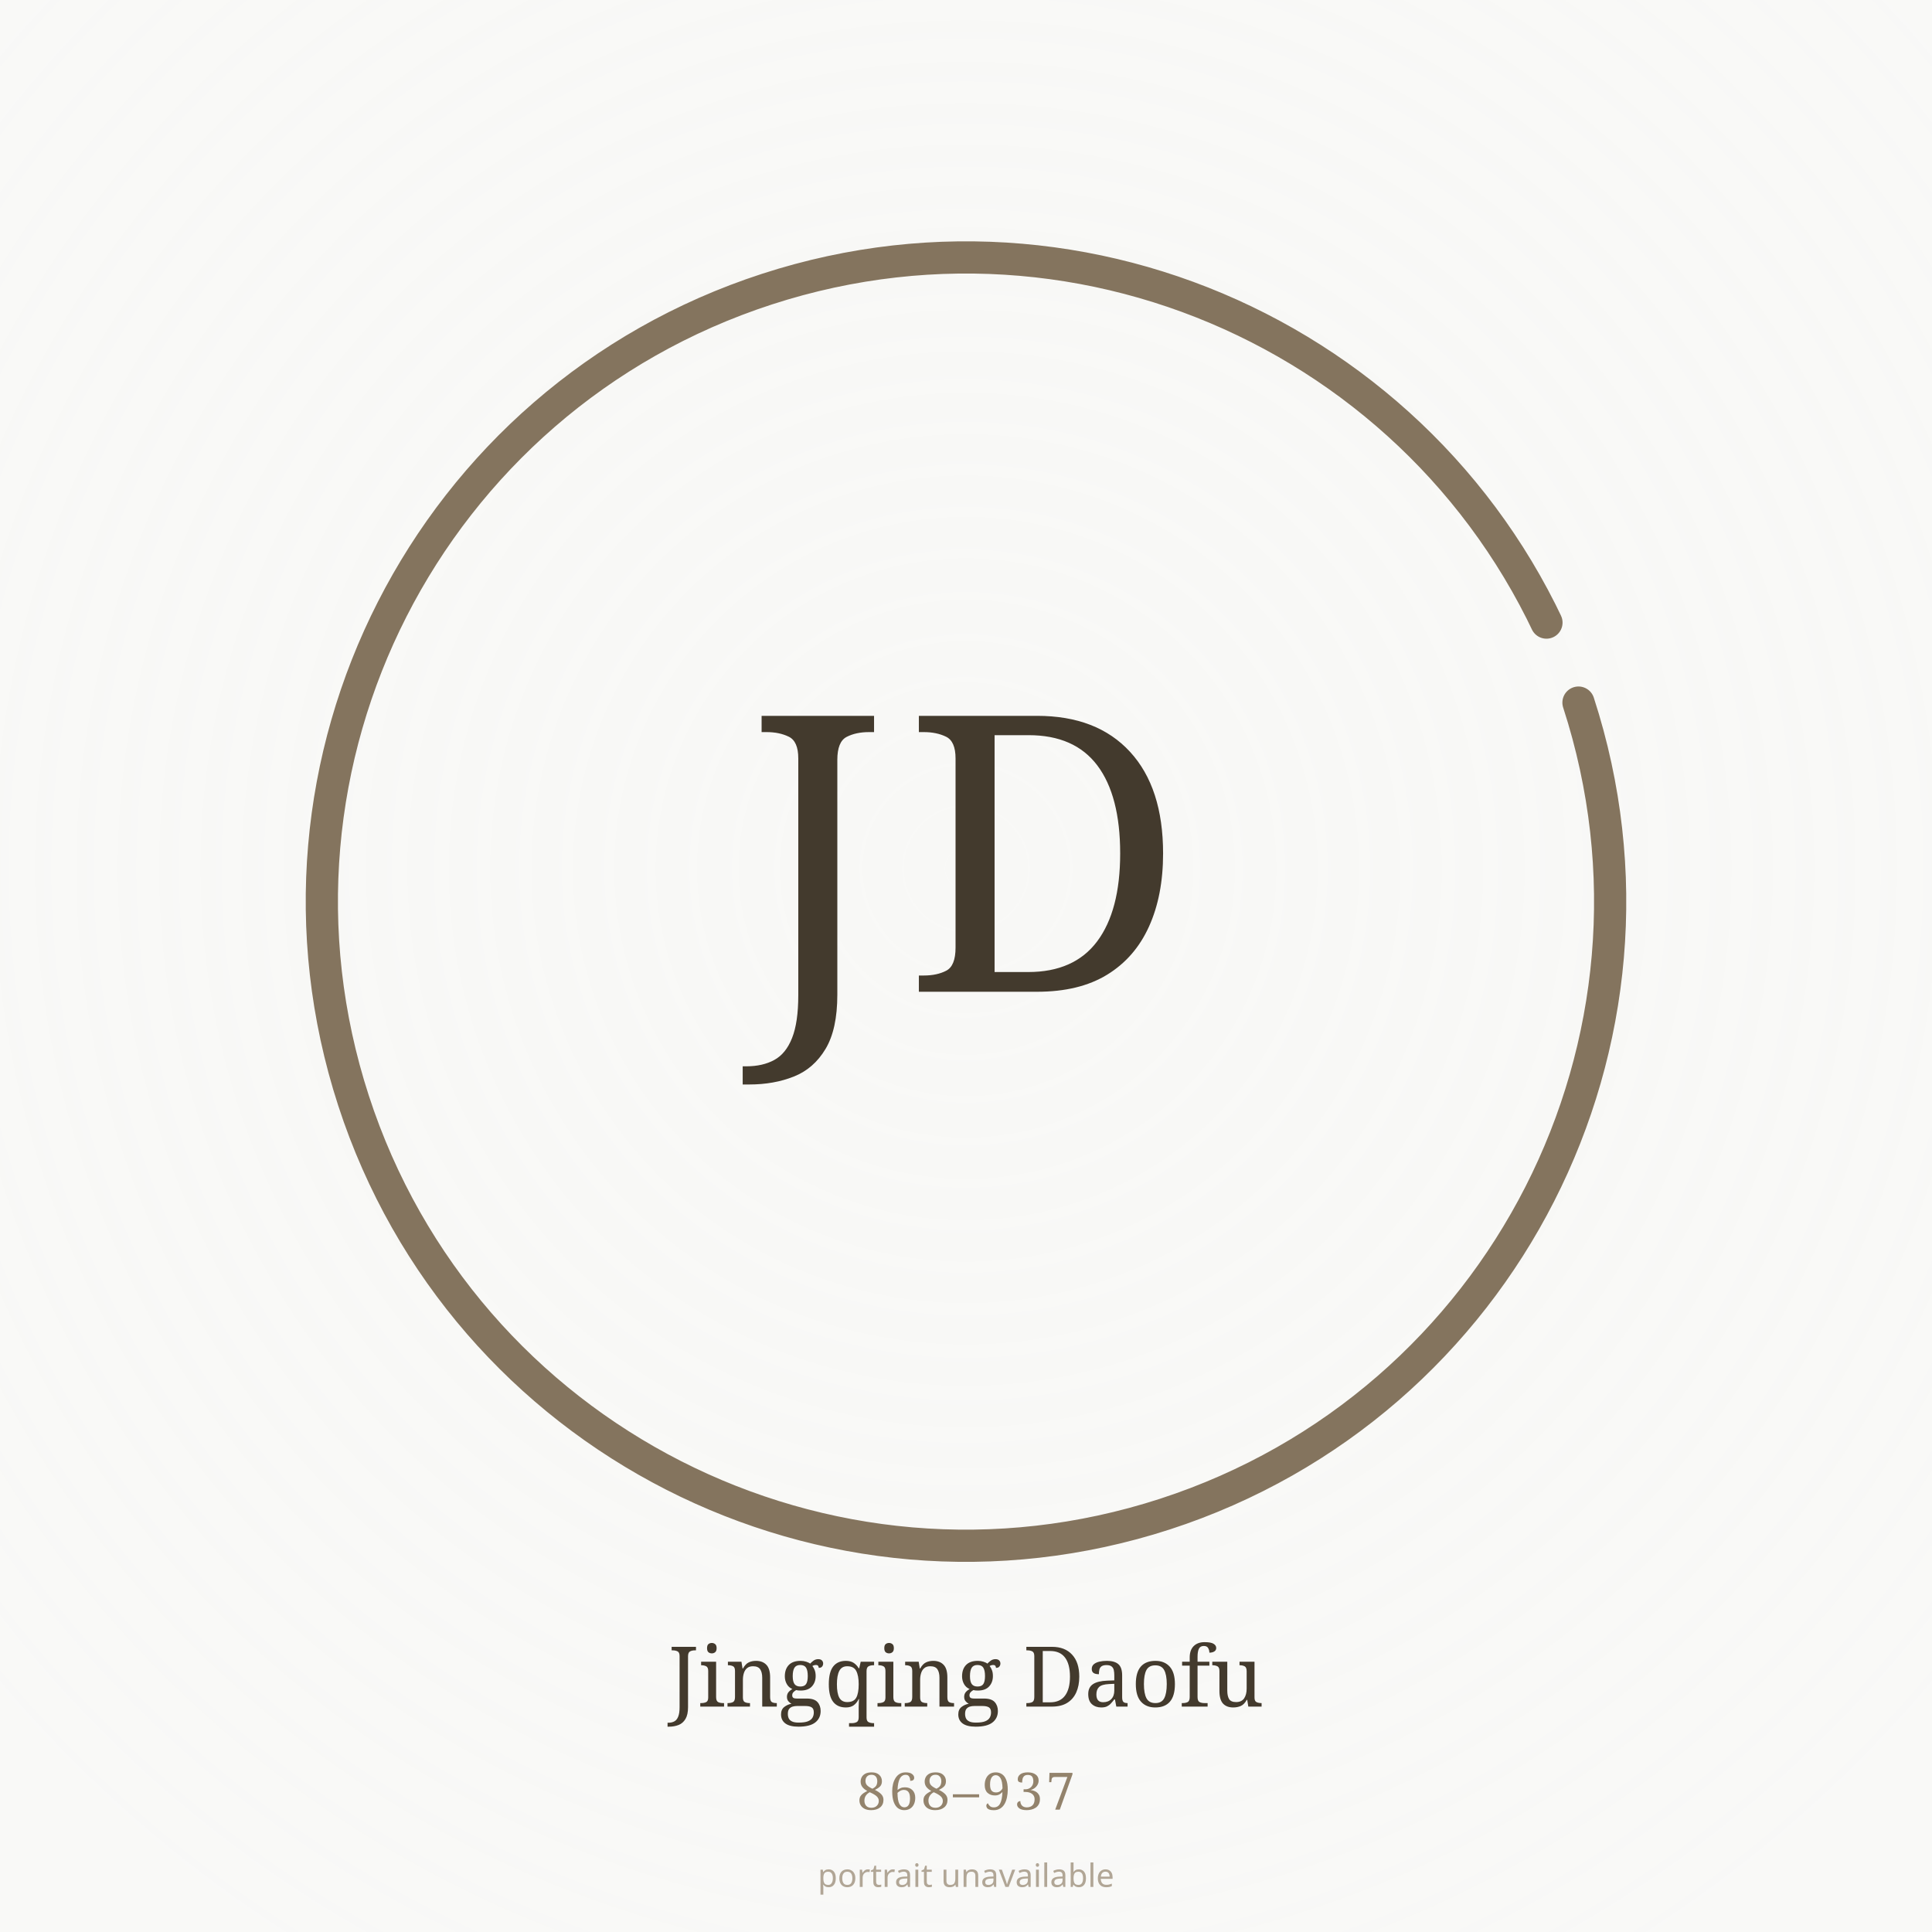
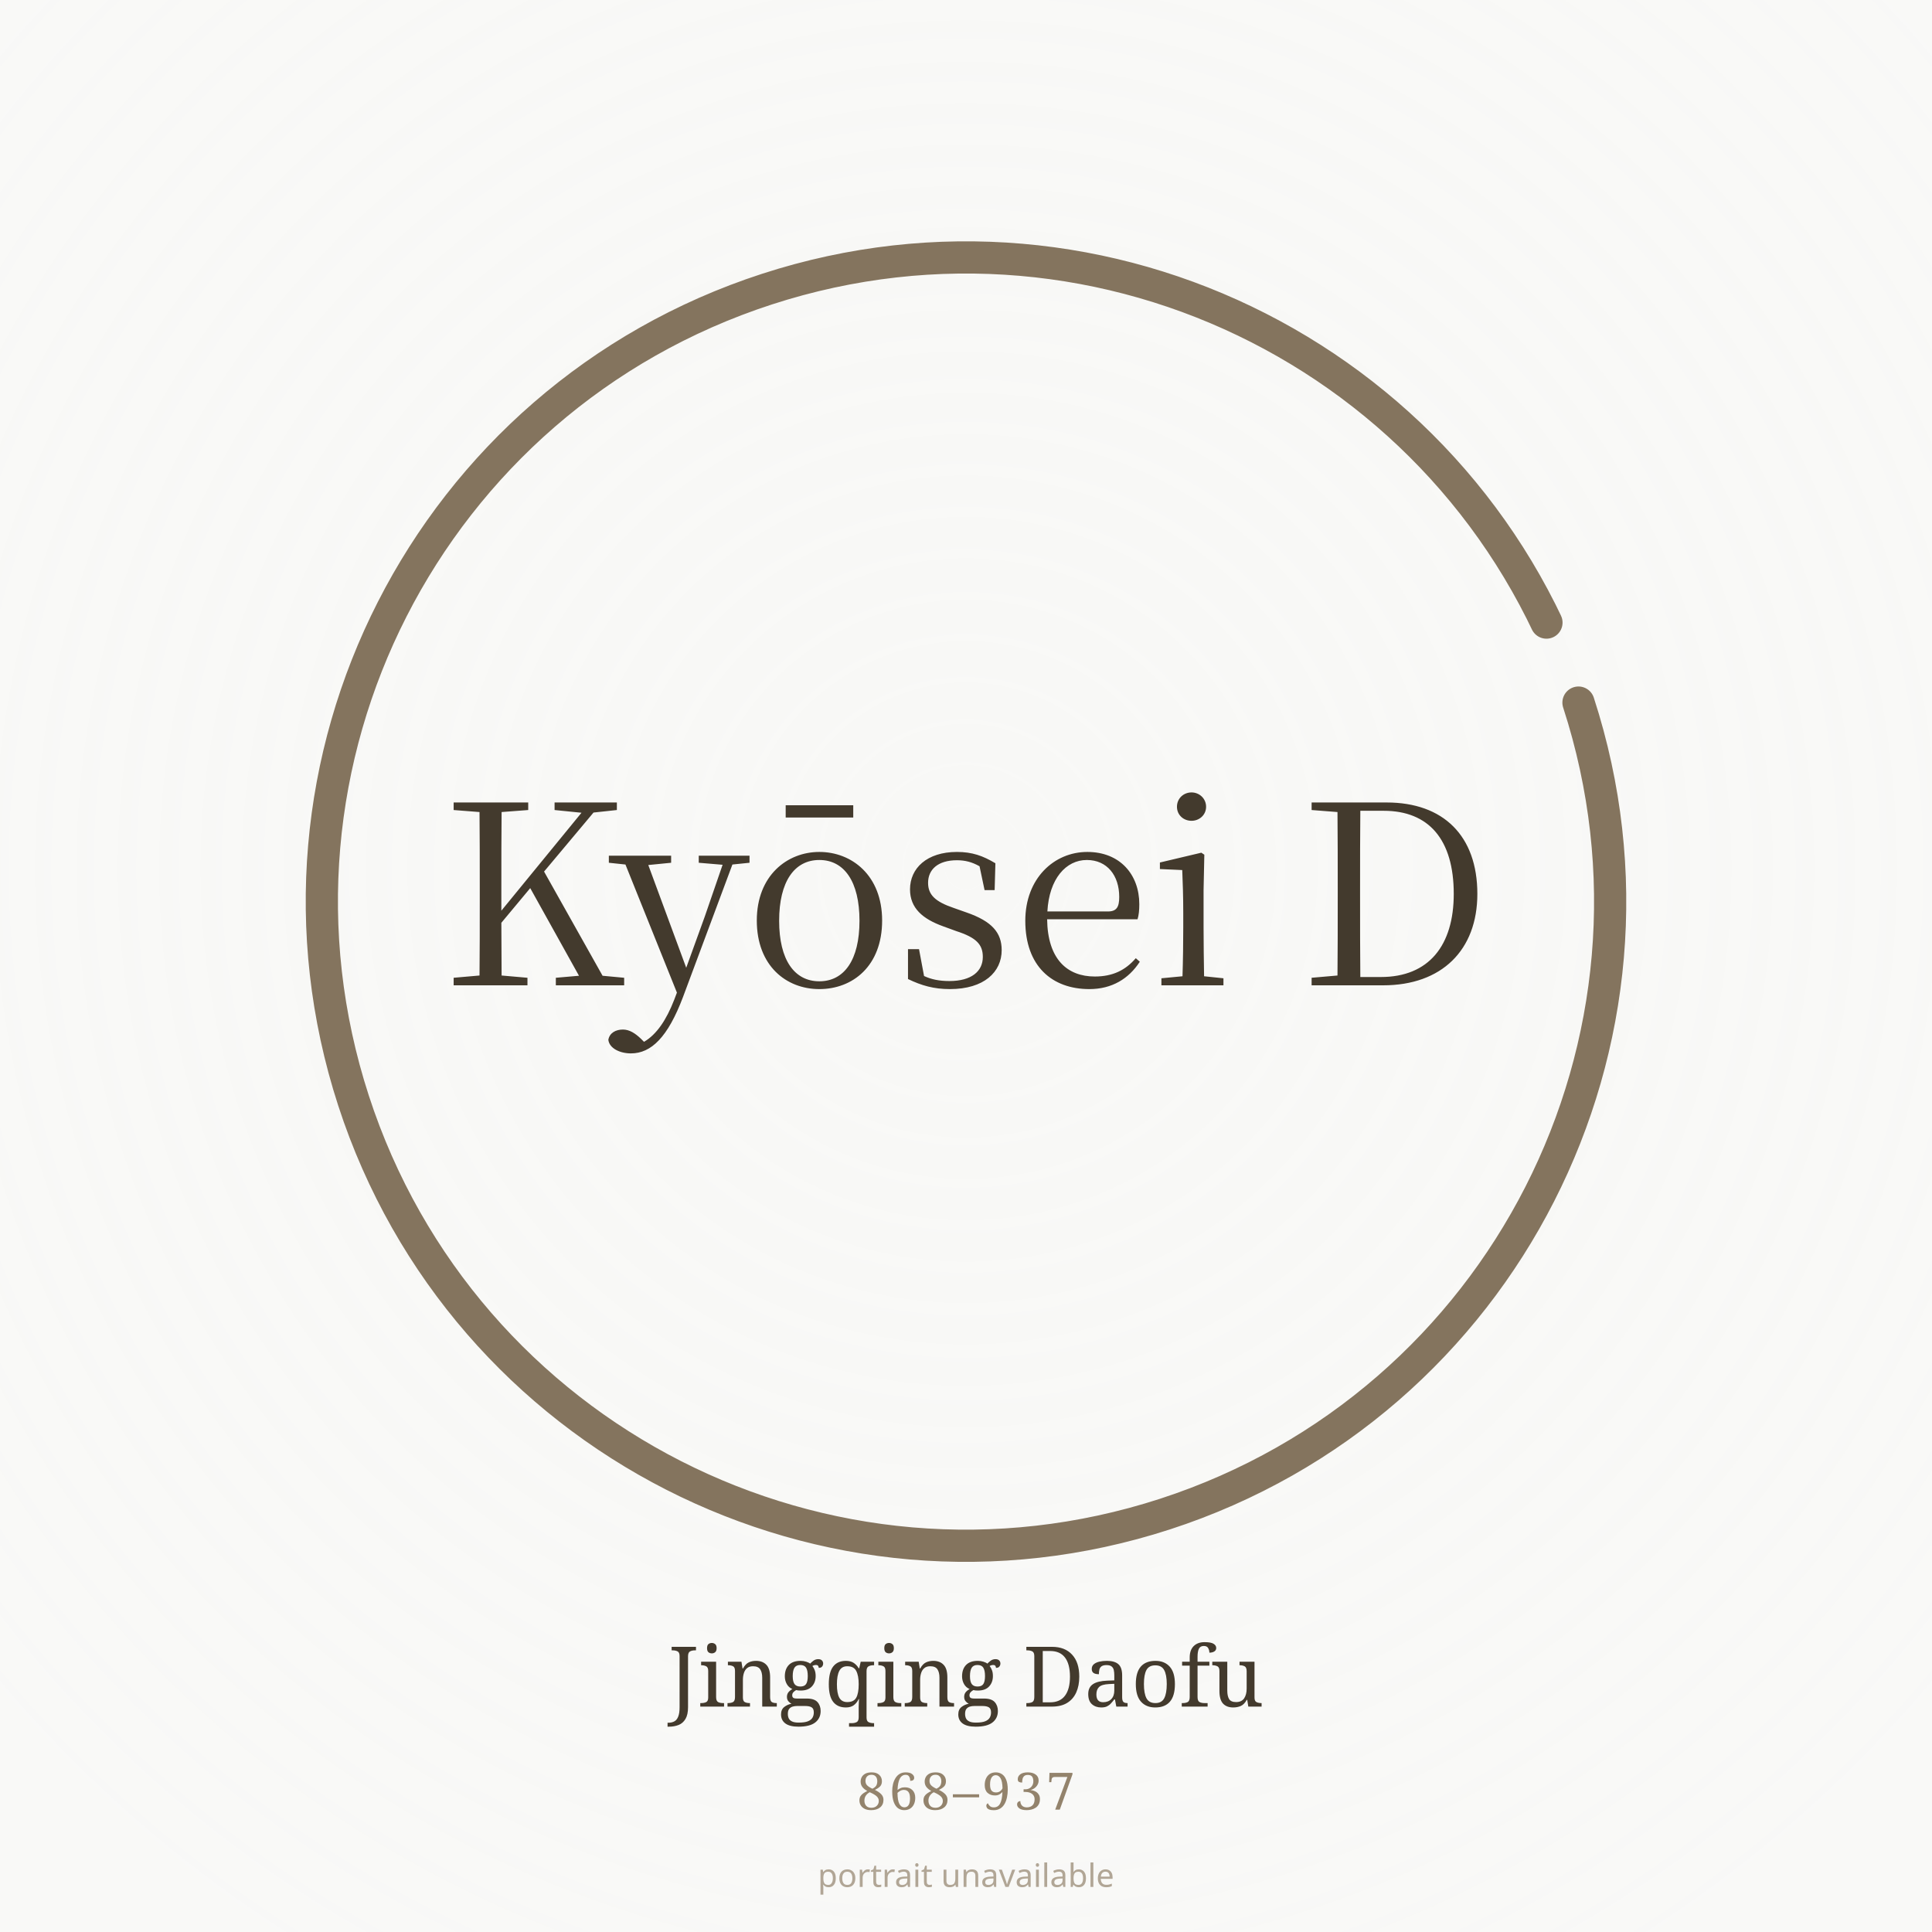
<svg xmlns="http://www.w3.org/2000/svg" viewBox="0 0 600 600" width="600" height="600" role="img" aria-label="Jingqing Daofu — portrait unavailable">
  <defs>
    <radialGradient id="paper" cx="50%" cy="45%" r="65%">
      <stop offset="0%" stop-color="hsl(35, 14%, 97%)" stop-opacity="1" />
      <stop offset="100%" stop-color="hsl(35, 14%, 97%)" stop-opacity="0.88" />
    </radialGradient>
  </defs>
  <rect width="600" height="600" fill="url(#paper)" />
  <g transform="translate(300 280)">
    <circle r="200" fill="none" stroke="hsl(35, 25%, 35%)" stroke-width="10" stroke-linecap="round" stroke-dasharray="1230 30" transform="rotate(-18)" opacity="0.85" />
-     <text y="28" text-anchor="middle" font-family="Cormorant Garamond, serif" font-size="120" fill="hsl(35, 20%, 22%)" style="font-weight:500; letter-spacing:6px;">JD</text>
+     <text y="26" text-anchor="middle" font-family="Songti SC, STSong, Noto Serif CJK TC, serif" font-size="78" fill="hsl(35, 20%, 22%)" style="font-weight:500;">Kyōsei D</text>
  </g>
  <text x="300" y="530" text-anchor="middle" font-family="Cormorant Garamond, serif" font-size="26" fill="hsl(35, 20%, 22%)" style="font-weight:500;">Jingqing Daofu</text>
  <text x="300" y="562" text-anchor="middle" font-family="Cormorant Garamond, serif" font-size="16" fill="hsl(35, 15%, 50%)" style="letter-spacing:1px;">868–937</text>
  <text x="300" y="586" text-anchor="middle" font-family="system-ui, sans-serif" font-size="10" fill="hsl(35, 15%, 50%)" opacity="0.7">portrait unavailable</text>
</svg>
